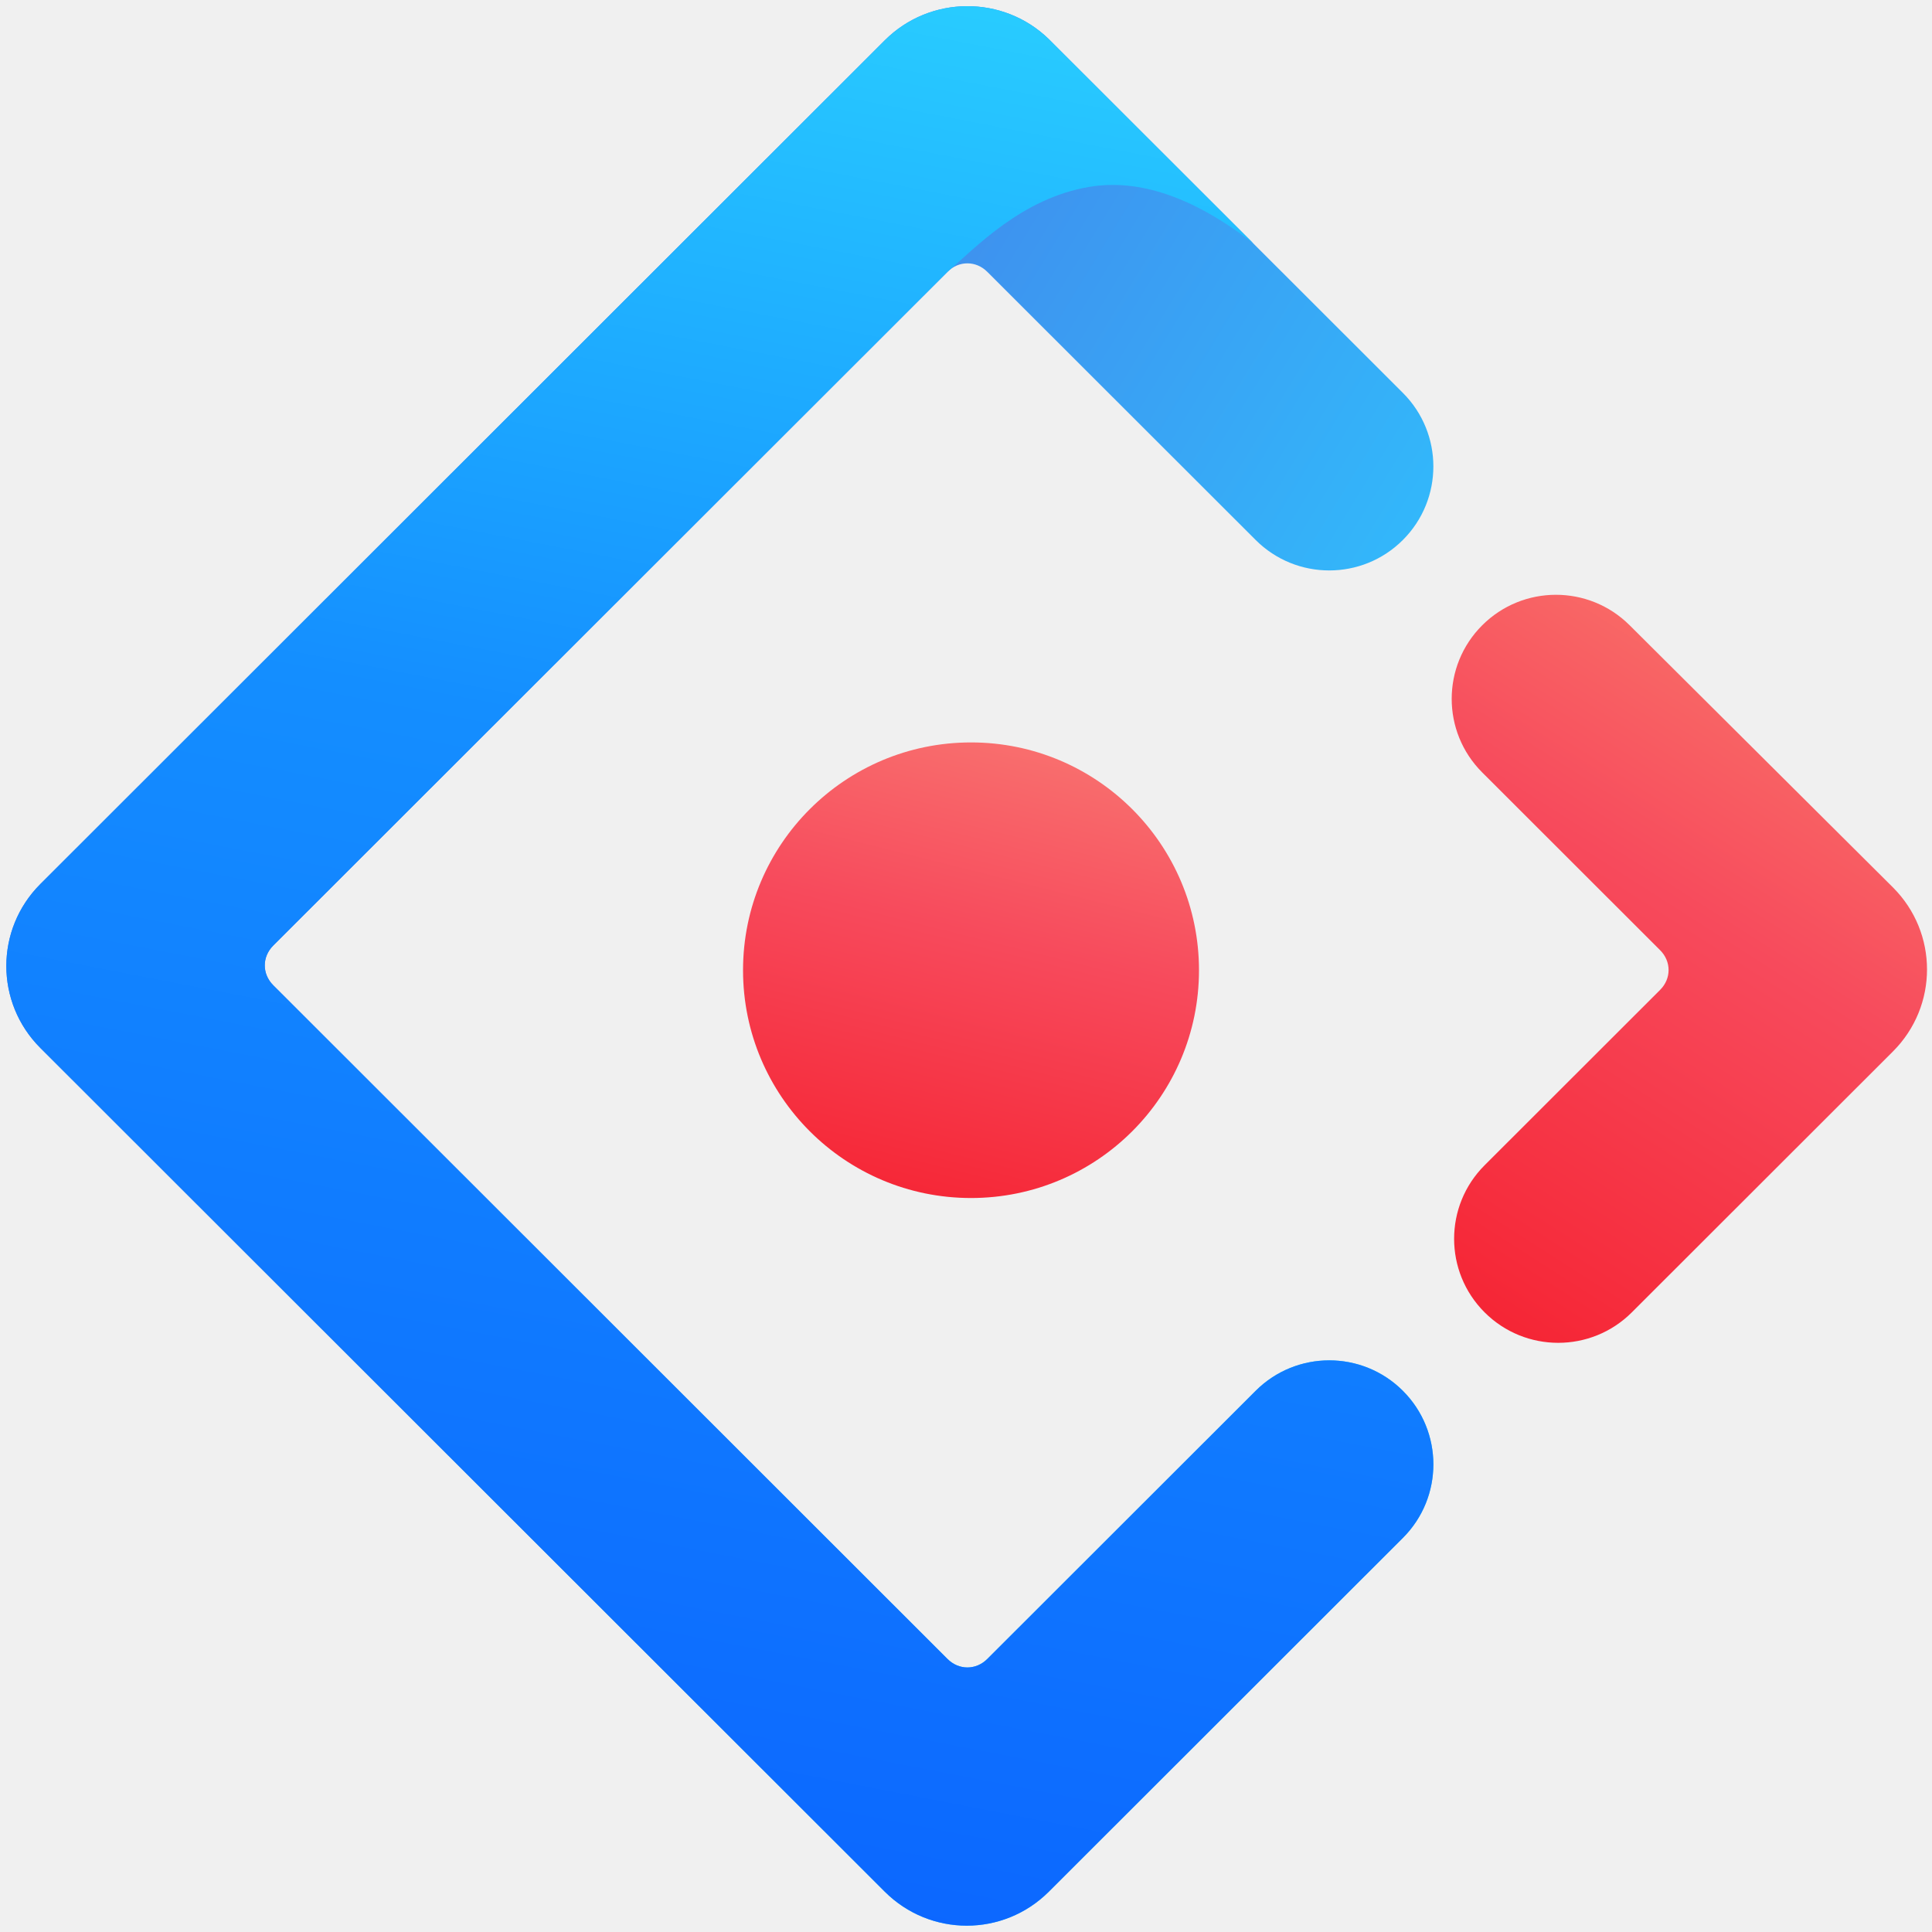
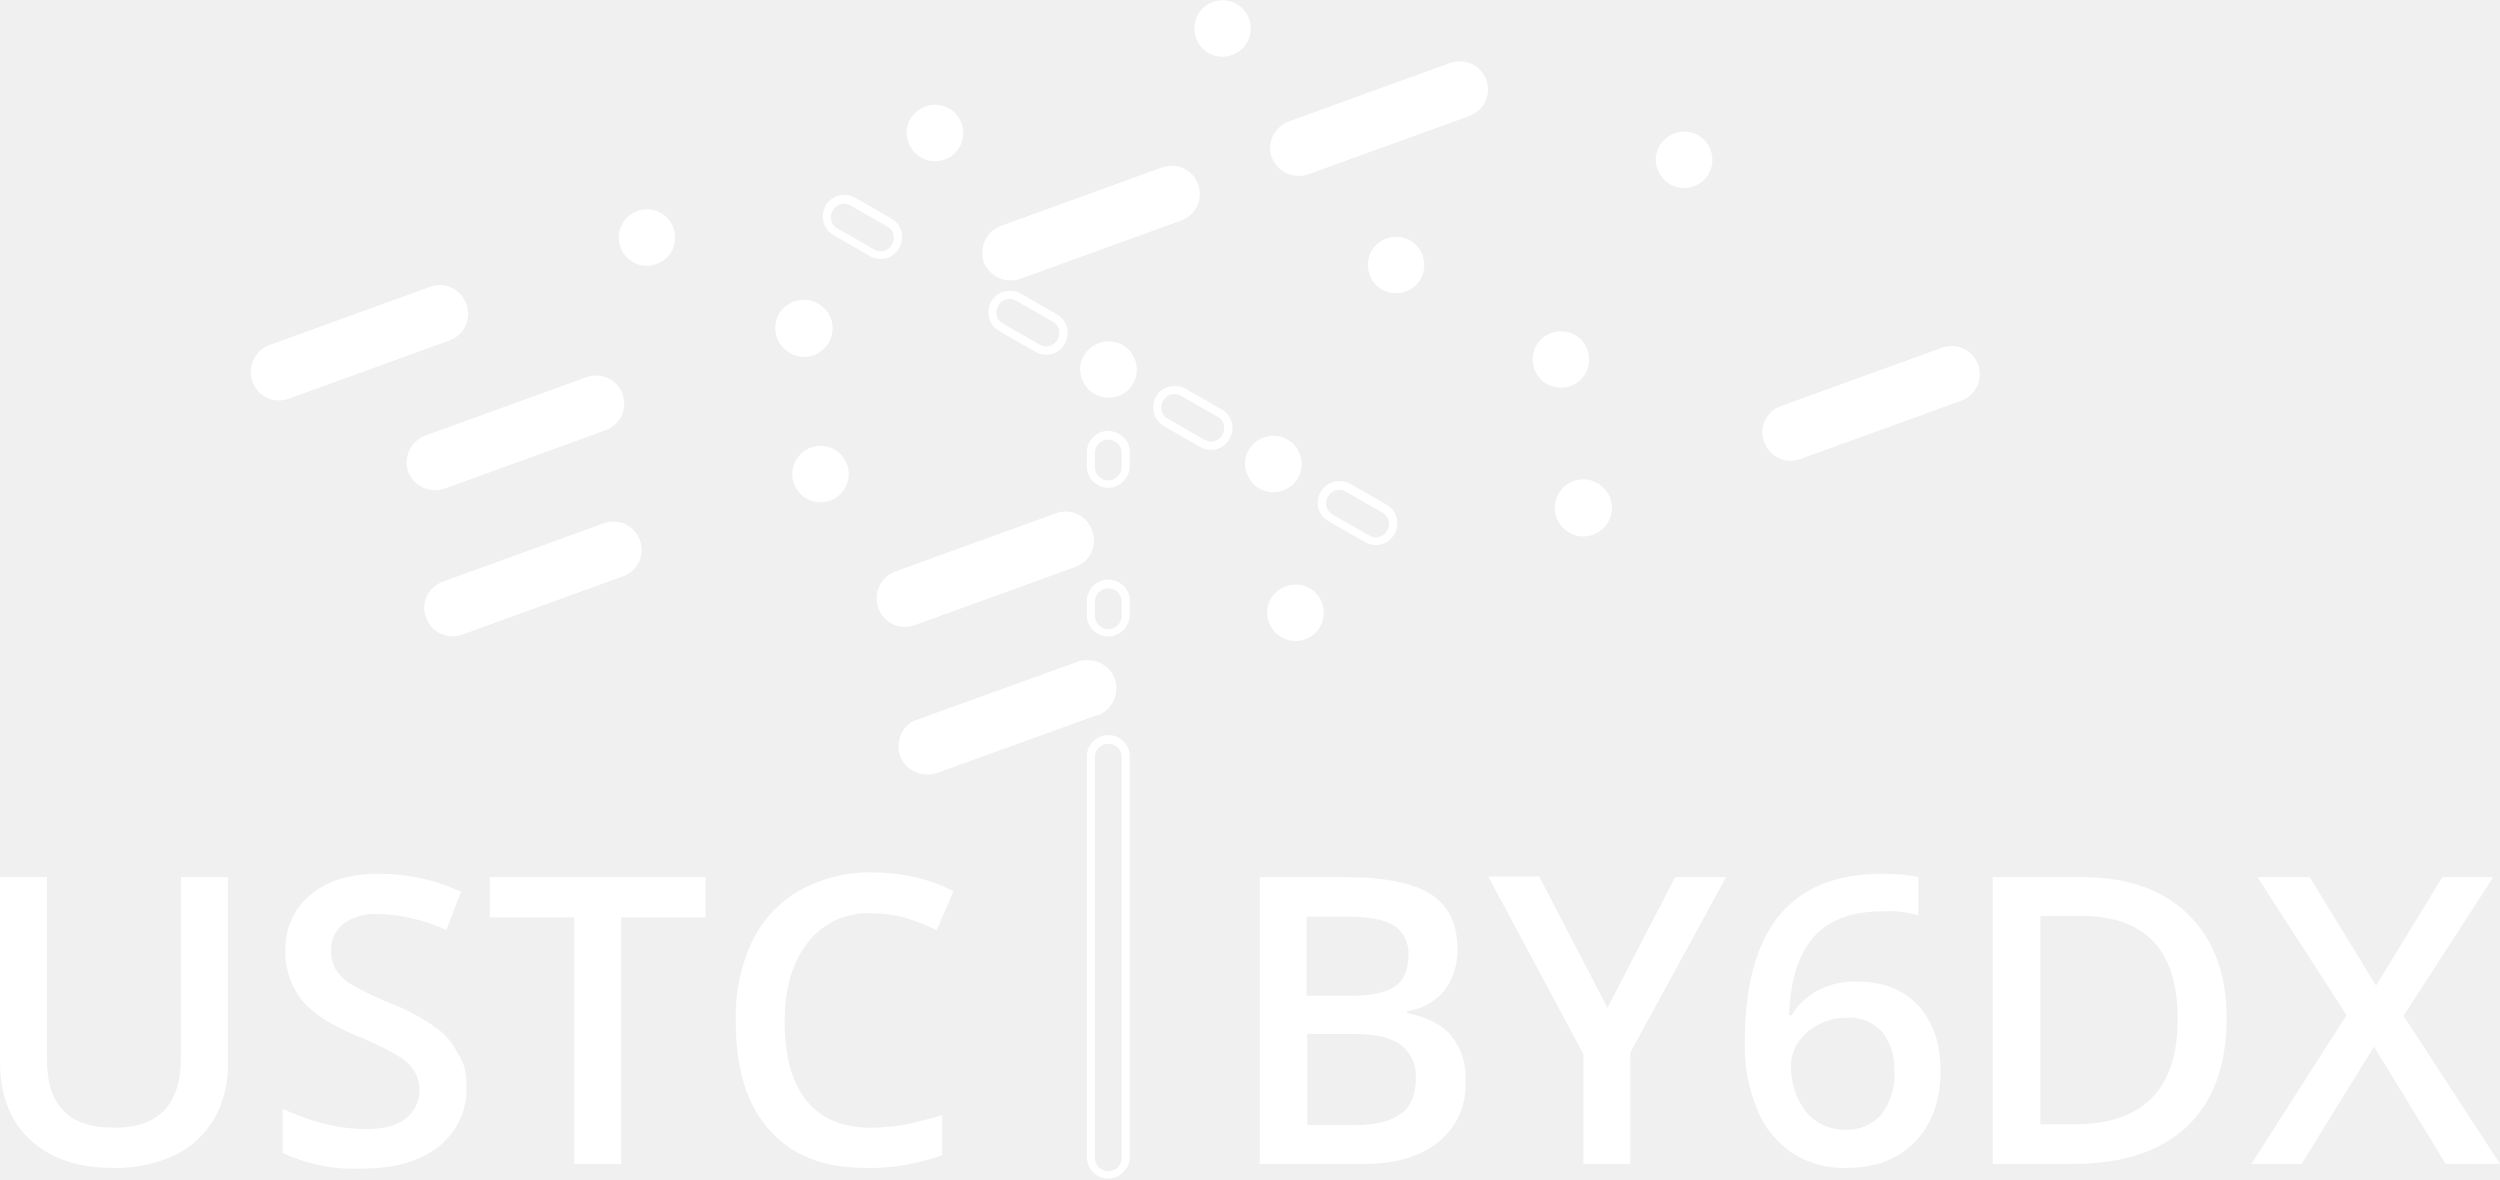
- <svg xmlns="http://www.w3.org/2000/svg" width="200" height="200" version="1.1" viewBox="0 0 200 200">
-   <defs>
-     <linearGradient id="linearGradient-1" x1="62.102%" x2="108.197%" y1="0%" y2="37.864%">
-       <stop offset="0%" stop-color="#4285EB" />
-       <stop offset="100%" stop-color="#2EC7FF" />
-     </linearGradient>
-     <linearGradient id="linearGradient-2" x1="69.644%" x2="54.043%" y1="0%" y2="108.457%">
-       <stop offset="0%" stop-color="#29CDFF" />
-       <stop offset="37.86%" stop-color="#148EFF" />
-       <stop offset="100%" stop-color="#0A60FF" />
-     </linearGradient>
-     <linearGradient id="linearGradient-3" x1="69.691%" x2="16.723%" y1="-12.974%" y2="117.391%">
-       <stop offset="0%" stop-color="#FA816E" />
-       <stop offset="41.473%" stop-color="#F74A5C" />
-       <stop offset="100%" stop-color="#F51D2C" />
-     </linearGradient>
-     <linearGradient id="linearGradient-4" x1="68.128%" x2="30.44%" y1="-35.691%" y2="114.943%">
-       <stop offset="0%" stop-color="#FA8E7D" />
-       <stop offset="51.264%" stop-color="#F74A5C" />
-       <stop offset="100%" stop-color="#F51D2C" />
-     </linearGradient>
-   </defs>
-   <g id="Page-1" fill="none" fill-rule="evenodd" stroke="none" stroke-width="1">
-     <g id="logo" transform="translate(-20, -20)">
-       <g id="Group-28-Copy-5" transform="translate(20, 20)">
-         <g id="Group-27-Copy-3">
-           <g id="Group-25" fill-rule="nonzero">
-             <g id="2">
-               <path id="Shape" fill="url(#linearGradient-1)" d="M91.588,4.177 L4.18,91.513 C-0.519,96.208 -0.519,103.792 4.18,108.487 L91.588,195.823 C96.287,200.519 103.877,200.519 108.577,195.823 L145.225,159.205 C149.434,155 149.434,148.182 145.225,143.977 C141.017,139.772 134.194,139.772 129.985,143.977 L102.202,171.737 C101.032,172.906 99.257,172.906 98.088,171.737 L28.286,101.993 C27.116,100.824 27.116,99.051 28.286,97.882 L98.088,28.138 C99.257,26.969 101.032,26.969 102.202,28.138 L129.985,55.898 C134.194,60.103 141.017,60.103 145.225,55.898 C149.434,51.693 149.434,44.876 145.225,40.671 L108.581,4.056 C103.862,-0.538 96.269,-0.501 91.588,4.177 Z" />
-               <path id="Shape" fill="url(#linearGradient-2)" d="M91.588,4.177 L4.18,91.513 C-0.519,96.208 -0.519,103.792 4.18,108.487 L91.588,195.823 C96.287,200.519 103.877,200.519 108.577,195.823 L145.225,159.205 C149.434,155 149.434,148.182 145.225,143.977 C141.017,139.772 134.194,139.772 129.985,143.977 L102.202,171.737 C101.032,172.906 99.257,172.906 98.088,171.737 L28.286,101.993 C27.116,100.824 27.116,99.051 28.286,97.882 L98.088,28.138 C101,25.627 105.752,20.542 112.73,19.352 C117.916,18.469 123.585,20.414 129.739,25.189 C125.625,21.078 118.572,14.034 108.581,4.056 C103.862,-0.538 96.269,-0.501 91.588,4.177 Z" />
-             </g>
-             <path id="Shape" fill="url(#linearGradient-3)" d="M153.686,135.855 C157.894,140.06 164.717,140.06 168.926,135.855 L195.96,108.843 C200.659,104.147 200.659,96.564 195.961,91.869 L168.691,64.718 C164.472,60.518 157.647,60.524 153.436,64.732 C149.227,68.937 149.227,75.754 153.436,79.959 L171.854,98.362 C173.024,99.531 173.024,101.305 171.854,102.473 L153.686,120.627 C149.477,124.832 149.477,131.65 153.686,135.855 Z" />
-           </g>
-           <ellipse id="Combined-Shape" cx="100.519" cy="100.437" fill="url(#linearGradient-4)" rx="23.6" ry="23.581" />
-         </g>
-       </g>
-     </g>
-   </g>
+ <svg xmlns="http://www.w3.org/2000/svg" version="1.1" x="0px" y="0px" viewBox="0 0 373.1 176.1" style="enable-background:new 0 0 373.1 176.1;" xml:space="preserve">
+   <style type="text/css">
+ 	.st0{fill:#FFFFFF;}
+ 	.st1{fill-rule:evenodd;clip-rule:evenodd;fill:#FFFFFF;}
+ </style>
+   <path class="st0" d="M165.4,65.6c1.1,0,2,0.9,2,2v2.1c0,1.1-0.9,2-2,2s-2-0.9-2-2v-2.1C163.4,66.5,164.3,65.6,165.4,65.6   M165.4,87.8c1.1,0,2,0.9,2,2v2.1c0,1.1-0.9,2-2,2s-2-0.9-2-2v-2.1C163.4,88.7,164.3,87.8,165.4,87.8 M165.4,111c1.1,0,2,0.9,2,2  v59.8c0,1.1-0.9,2-2,2s-2-0.9-2-2V113C163.4,111.9,164.3,111,165.4,111 M165.4,64.3c-1.8,0-3.2,1.5-3.2,3.2v2.1  c0,1.8,1.5,3.2,3.2,3.2s3.2-1.5,3.2-3.2v-2.1C168.7,65.8,167.2,64.4,165.4,64.3z M165.4,86.5c-1.8,0-3.2,1.5-3.2,3.2v2.1  c0,1.8,1.5,3.2,3.2,3.2s3.2-1.5,3.2-3.2v-2.1C168.7,88,167.2,86.5,165.4,86.5z M165.4,109.7c-1.8,0-3.2,1.5-3.2,3.2v59.8  c0,1.8,1.5,3.2,3.2,3.2s3.2-1.5,3.2-3.2V113C168.7,111.2,167.2,109.7,165.4,109.7z" />
+   <path class="st0" d="M126,30.4c0.3,0,0.7,0.1,1,0.3l5.4,3.1c1,0.5,1.3,1.8,0.7,2.7c-0.5,1-1.8,1.3-2.7,0.7l-5.4-3.1  c-1-0.5-1.3-1.8-0.7-2.7C124.7,30.8,125.3,30.4,126,30.4 M150.7,44.6c0.3,0,0.7,0.1,1,0.3l5.4,3.1c1,0.5,1.3,1.8,0.7,2.7  c-0.5,1-1.8,1.3-2.7,0.7l-5.4-3.1c-1-0.5-1.3-1.8-0.7-2.7C149.3,45,150,44.6,150.7,44.6 M175.3,58.8c0.3,0,0.7,0.1,1,0.3l5.4,3.1  c1,0.5,1.3,1.8,0.7,2.7c-0.5,1-1.8,1.3-2.7,0.7l-5.4-3.1c-1-0.5-1.3-1.8-0.7-2.7C173.9,59.2,174.6,58.8,175.3,58.8 M199.9,73.1  c0.4,0,0.7,0.1,1,0.3l5.4,3.1c1,0.5,1.3,1.8,0.7,2.7c-0.5,1-1.8,1.3-2.7,0.7c0,0,0,0,0,0l-5.4-3.1c-1-0.6-1.3-1.8-0.7-2.7  C198.6,73.4,199.2,73.1,199.9,73.1 M126,29.1L126,29.1c-1.8,0-3.2,1.4-3.2,3.2c0,1.2,0.6,2.2,1.6,2.8l5.4,3.1  c1.6,0.9,3.5,0.4,4.4-1.2s0.4-3.5-1.2-4.4l-5.4-3.1C127.2,29.3,126.6,29.1,126,29.1L126,29.1z M150.7,43.4L150.7,43.4  c-1.8,0-3.2,1.4-3.2,3.2c0,1.2,0.6,2.2,1.6,2.8l5.4,3.1c1.6,0.9,3.5,0.4,4.4-1.2s0.4-3.5-1.2-4.4c0,0,0,0,0,0l-5.4-3.1  C151.8,43.5,151.2,43.4,150.7,43.4L150.7,43.4z M175.3,57.6L175.3,57.6c-1.8,0-3.2,1.4-3.2,3.2c0,1.2,0.6,2.2,1.6,2.8l5.4,3.1  c1.5,0.9,3.5,0.4,4.4-1.2s0.4-3.5-1.2-4.4c0,0,0,0,0,0l-5.4-3.1C176.4,57.7,175.9,57.6,175.3,57.6L175.3,57.6z M199.9,71.8  L199.9,71.8c-1.2,0-2.2,0.6-2.8,1.6c-0.9,1.6-0.4,3.5,1.2,4.4l5.4,3.1c1.6,0.9,3.5,0.4,4.4-1.2c0.9-1.6,0.4-3.5-1.2-4.4l-5.4-3.1  C201.1,72,200.5,71.8,199.9,71.8L199.9,71.8z" />
+   <path class="st1" d="M138.1,15.9c2.2-0.8,4.6,0.3,5.4,2.5c0.8,2.2-0.3,4.6-2.5,5.4c-2.2,0.8-4.6-0.3-5.4-2.5  C134.7,19.1,135.9,16.7,138.1,15.9 M95.1,31.5c2.2-0.8,4.6,0.3,5.4,2.5c0.8,2.2-0.3,4.6-2.5,5.4c-2.2,0.8-4.6-0.3-5.4-2.5  C91.8,34.8,92.9,32.3,95.1,31.5L95.1,31.5z M181,0.3c2.2-0.8,4.6,0.3,5.4,2.5c0.8,2.2-0.3,4.6-2.5,5.4c-2.2,0.8-4.6-0.3-5.4-2.5  C177.7,3.5,178.8,1.1,181,0.3L181,0.3z M40.2,51.5l24-8.7c2.2-0.8,4.6,0.3,5.4,2.6c0.8,2.2-0.3,4.6-2.5,5.4l-24,8.7  c-2.2,0.8-4.6-0.3-5.4-2.5C36.9,54.8,38,52.3,40.2,51.5L40.2,51.5L40.2,51.5z" />
+   <path class="st1" d="M149.4,33.7l24-8.7c2.2-0.8,4.6,0.3,5.4,2.5c0.8,2.2-0.3,4.6-2.5,5.4l0,0l-24,8.7c-2.2,0.8-4.6-0.3-5.5-2.5  C146.1,36.9,147.2,34.5,149.4,33.7C149.4,33.7,149.4,33.7,149.4,33.7 M118.5,45c2.2-0.8,4.6,0.3,5.5,2.5c0.8,2.2-0.3,4.6-2.5,5.5  c-2.2,0.8-4.6-0.3-5.5-2.5c0,0,0,0,0,0C115.1,48.2,116.3,45.8,118.5,45z M192.4,18.1l24-8.7c2.2-0.8,4.6,0.3,5.4,2.5  c0.8,2.2-0.3,4.6-2.5,5.4l-24,8.7c-2.2,0.8-4.6-0.3-5.5-2.5C189,21.3,190.2,18.9,192.4,18.1C192.4,18.1,192.4,18.1,192.4,18.1z   M63.5,65l24-8.7c2.2-0.8,4.6,0.3,5.4,2.5c0.8,2.2-0.3,4.6-2.5,5.4l-24,8.7c-2.2,0.8-4.6-0.3-5.5-2.5C60.2,68.2,61.3,65.8,63.5,65  C63.5,65,63.5,65,63.5,65L63.5,65z" />
+   <path class="st1" d="M164,51.2c2.2-0.8,4.6,0.3,5.4,2.5c0.8,2.2-0.3,4.6-2.5,5.4c-2.2,0.8-4.6-0.3-5.4-2.5  C160.6,54.4,161.8,52,164,51.2 M121,66.8c2.2-0.8,4.6,0.3,5.4,2.5c0.8,2.2-0.3,4.6-2.5,5.4c-2.2,0.8-4.6-0.3-5.4-2.5  C117.7,70.1,118.8,67.6,121,66.8L121,66.8z M249.9,19.9c2.2-0.8,4.6,0.3,5.4,2.5c0.8,2.2-0.3,4.6-2.5,5.4c-2.2,0.8-4.6-0.3-5.4-2.5  C246.5,23.2,247.7,20.7,249.9,19.9L249.9,19.9z M206.9,35.6c2.2-0.8,4.6,0.3,5.4,2.5c0.8,2.2-0.3,4.6-2.5,5.4  c-2.2,0.8-4.6-0.3-5.4-2.5C203.6,38.8,204.7,36.4,206.9,35.6z M66.1,86.8l24-8.7c2.2-0.8,4.6,0.3,5.4,2.5s-0.3,4.6-2.5,5.4l-24,8.7  c-2.2,0.8-4.6-0.3-5.4-2.5C62.7,90.1,63.9,87.6,66.1,86.8L66.1,86.8z" />
+   <path class="st1" d="M231.5,49.7c2.2-0.8,4.6,0.3,5.4,2.5c0.8,2.2-0.3,4.6-2.5,5.4c-2.2,0.8-4.6-0.3-5.4-2.5  C228.2,52.9,229.3,50.5,231.5,49.7 M188.6,65.3c2.2-0.8,4.6,0.3,5.4,2.5c0.8,2.2-0.3,4.6-2.5,5.4c-2.2,0.8-4.6-0.3-5.4-2.5  C185.2,68.5,186.4,66.1,188.6,65.3z M133.6,85.3l24-8.7c2.2-0.8,4.6,0.3,5.4,2.6c0.8,2.2-0.3,4.6-2.5,5.4l-24,8.7  c-2.2,0.8-4.6-0.3-5.4-2.5S131.4,86.1,133.6,85.3z" />
+   <path class="st1" d="M234.8,71.8c2.2-0.8,4.6,0.3,5.5,2.5c0.8,2.2-0.3,4.6-2.5,5.5c-2.2,0.8-4.6-0.3-5.5-2.5c0,0,0,0,0,0  C231.5,75.1,232.6,72.6,234.8,71.8 M191.9,87.5c2.2-0.8,4.6,0.3,5.4,2.5c0.8,2.2-0.3,4.6-2.5,5.4c-2.2,0.8-4.6-0.3-5.4-2.5  C188.5,90.7,189.7,88.3,191.9,87.5L191.9,87.5z M265.8,60.6l24-8.7c2.2-0.8,4.6,0.3,5.4,2.5s-0.3,4.6-2.5,5.4l-24,8.7  c-2.2,0.8-4.6-0.3-5.4-2.5C262.4,63.8,263.6,61.4,265.8,60.6L265.8,60.6z M136.9,107.4l23.8-8.6c2.1-0.8,4.5,0.1,5.5,2.1  c1,2.1,0.1,4.7-2,5.7c-0.1,0.1-0.2,0.1-0.4,0.1l-23.8,8.6c-2.1,0.8-4.5-0.1-5.5-2.1c-1-2.1-0.1-4.7,2-5.7  C136.7,107.5,136.8,107.5,136.9,107.4z" />
+   <path class="st0" d="M188.1,130.9h12.7c5.9,0,10.2,0.9,12.8,2.6c2.6,1.7,3.9,4.4,3.9,8.1c0.1,2.2-0.6,4.4-1.9,6.2  c-1.4,1.7-3.4,2.8-5.6,3.1v0.3c3,0.6,5.2,1.7,6.6,3.4c1.5,1.9,2.3,4.3,2.1,6.8c0.2,3.5-1.3,6.8-4,9c-2.7,2.2-6.4,3.3-11.2,3.3h-15.5  V130.9z M195.1,148.6h6.7c2.9,0,5.1-0.5,6.4-1.4c1.3-0.9,2-2.5,2-4.7c0.1-1.7-0.7-3.4-2.2-4.4c-1.5-0.9-3.8-1.3-6.9-1.3h-6.1V148.6z   M195.1,154.3v13.6h7.4c2.9,0,5.1-0.6,6.6-1.7c1.5-1.1,2.2-2.9,2.2-5.3c0.1-1.9-0.7-3.8-2.3-5c-1.5-1.1-3.8-1.6-6.9-1.6H195.1z" />
+   <path class="st0" d="M239.9,150.4l10.1-19.5h7.6l-14.3,26.2v16.6h-7v-16.4l-14.2-26.5h7.6L239.9,150.4z" />
+   <path class="st0" d="M260.4,155.5c0-16.8,6.8-25.1,20.5-25.1c1.8,0,3.7,0.1,5.4,0.5v5.7c-1.7-0.5-3.4-0.7-5.2-0.6  c-4.6,0-8,1.2-10.3,3.7c-2.3,2.5-3.6,6.4-3.8,11.8h0.4c0.9-1.6,2.3-2.8,3.9-3.7c1.8-0.9,3.8-1.4,5.9-1.3c3.9,0,6.9,1.2,9.1,3.6  c2.2,2.4,3.3,5.6,3.3,9.7c0,4.5-1.3,8-3.8,10.6c-2.5,2.6-5.9,3.9-10.3,3.9c-2.8,0.1-5.6-0.7-8-2.2c-2.3-1.6-4.2-3.8-5.2-6.4  C260.9,162.4,260.3,158.9,260.4,155.5z M275.3,168.6c2.1,0.1,4.1-0.7,5.5-2.3c1.4-1.9,2.1-4.2,1.9-6.5c0.1-2.1-0.5-4.1-1.8-5.8  c-1.4-1.5-3.4-2.3-5.4-2.1c-1.4,0-2.8,0.3-4.1,1c-1.2,0.6-2.2,1.5-3,2.6c-0.7,1-1.1,2.2-1.1,3.4c-0.1,2.5,0.7,5,2.2,7  C270.9,167.6,273,168.6,275.3,168.6z" />
+   <path class="st0" d="M332.3,151.9c0,7.1-2,12.5-5.9,16.2c-3.9,3.7-9.6,5.6-17,5.6h-12v-42.8h13.2c6.8,0,12.1,1.8,15.9,5.5  S332.3,145.2,332.3,151.9z M325,152.1c0-10.3-4.8-15.4-14.4-15.4h-6.1v31.1h5C319.8,167.8,325,162.6,325,152.1L325,152.1z" />
+   <path class="st0" d="M373.1,173.7H365l-10.7-17.5l-10.8,17.5H336l14.2-22.2l-13.3-20.6h7.8l9.9,16.2l9.9-16.2h7.6l-13.4,20.7  L373.1,173.7z" />
+   <path class="st0" d="M34,130.9v27.7c0.1,2.9-0.6,5.8-2,8.3c-1.4,2.4-3.4,4.3-5.9,5.5c-2.9,1.3-6,2-9.2,1.9c-5.3,0-9.4-1.4-12.4-4.2  S0,163.4,0,158.5v-27.6h7V158c0,3.5,0.8,6.1,2.5,7.8c1.6,1.7,4.2,2.5,7.6,2.5c6.6,0,9.9-3.5,9.9-10.4v-27H34z" />
+   <path class="st0" d="M69.6,162.1c0.2,3.5-1.4,6.8-4.1,9c-2.8,2.2-6.6,3.3-11.4,3.3c-4.1,0.2-8.1-0.6-11.9-2.3v-6.6  c2,0.9,4.1,1.7,6.2,2.2c2,0.5,4.1,0.8,6.1,0.8c2.8,0,4.8-0.5,6.1-1.6c1.3-1,2-2.6,2-4.2c0-1.6-0.6-3-1.8-4.1c-1.2-1.1-3.7-2.4-7.5-4  c-3.9-1.6-6.7-3.4-8.3-5.4c-1.6-2.1-2.5-4.7-2.4-7.3c-0.1-3.3,1.3-6.4,3.8-8.4c2.5-2.1,5.9-3.1,10.2-3.1c4.2,0,8.4,0.9,12.2,2.7  l-2.2,5.7c-3.2-1.5-6.7-2.3-10.2-2.4c-1.8-0.1-3.7,0.4-5.2,1.5c-1.2,1-1.8,2.4-1.8,3.9c0,1,0.2,2,0.7,2.9c0.6,0.9,1.4,1.7,2.3,2.2  c1.9,1.1,3.8,2,5.8,2.8c2.4,0.9,4.8,2.2,6.9,3.7c1.4,1,2.5,2.3,3.2,3.8C69.3,158.6,69.7,160.3,69.6,162.1z" />
+   <path class="st0" d="M92.7,173.7h-7v-36.8H73.1v-6h32.2v6H92.7V173.7z" />
+   <path class="st0" d="M130.1,136.3c-3.7-0.2-7.2,1.4-9.5,4.3c-2.3,2.9-3.5,6.8-3.5,11.8c0,5.3,1.1,9.2,3.3,11.9c2.2,2.7,5.4,4,9.6,4  c1.8,0,3.5-0.2,5.3-0.5c1.7-0.4,3.5-0.8,5.3-1.4v6c-3.7,1.3-7.5,2-11.4,1.9c-6.3,0-11.1-1.9-14.4-5.7c-3.4-3.8-5-9.2-5-16.3  c-0.1-4,0.7-8,2.4-11.7c1.5-3.2,4-5.9,7.1-7.7c3.3-1.8,7.1-2.8,10.9-2.7c4.2,0,8.4,0.9,12.1,2.8l-2.5,5.8c-1.5-0.7-3-1.3-4.6-1.8  C133.5,136.5,131.8,136.3,130.1,136.3z" />
</svg>
